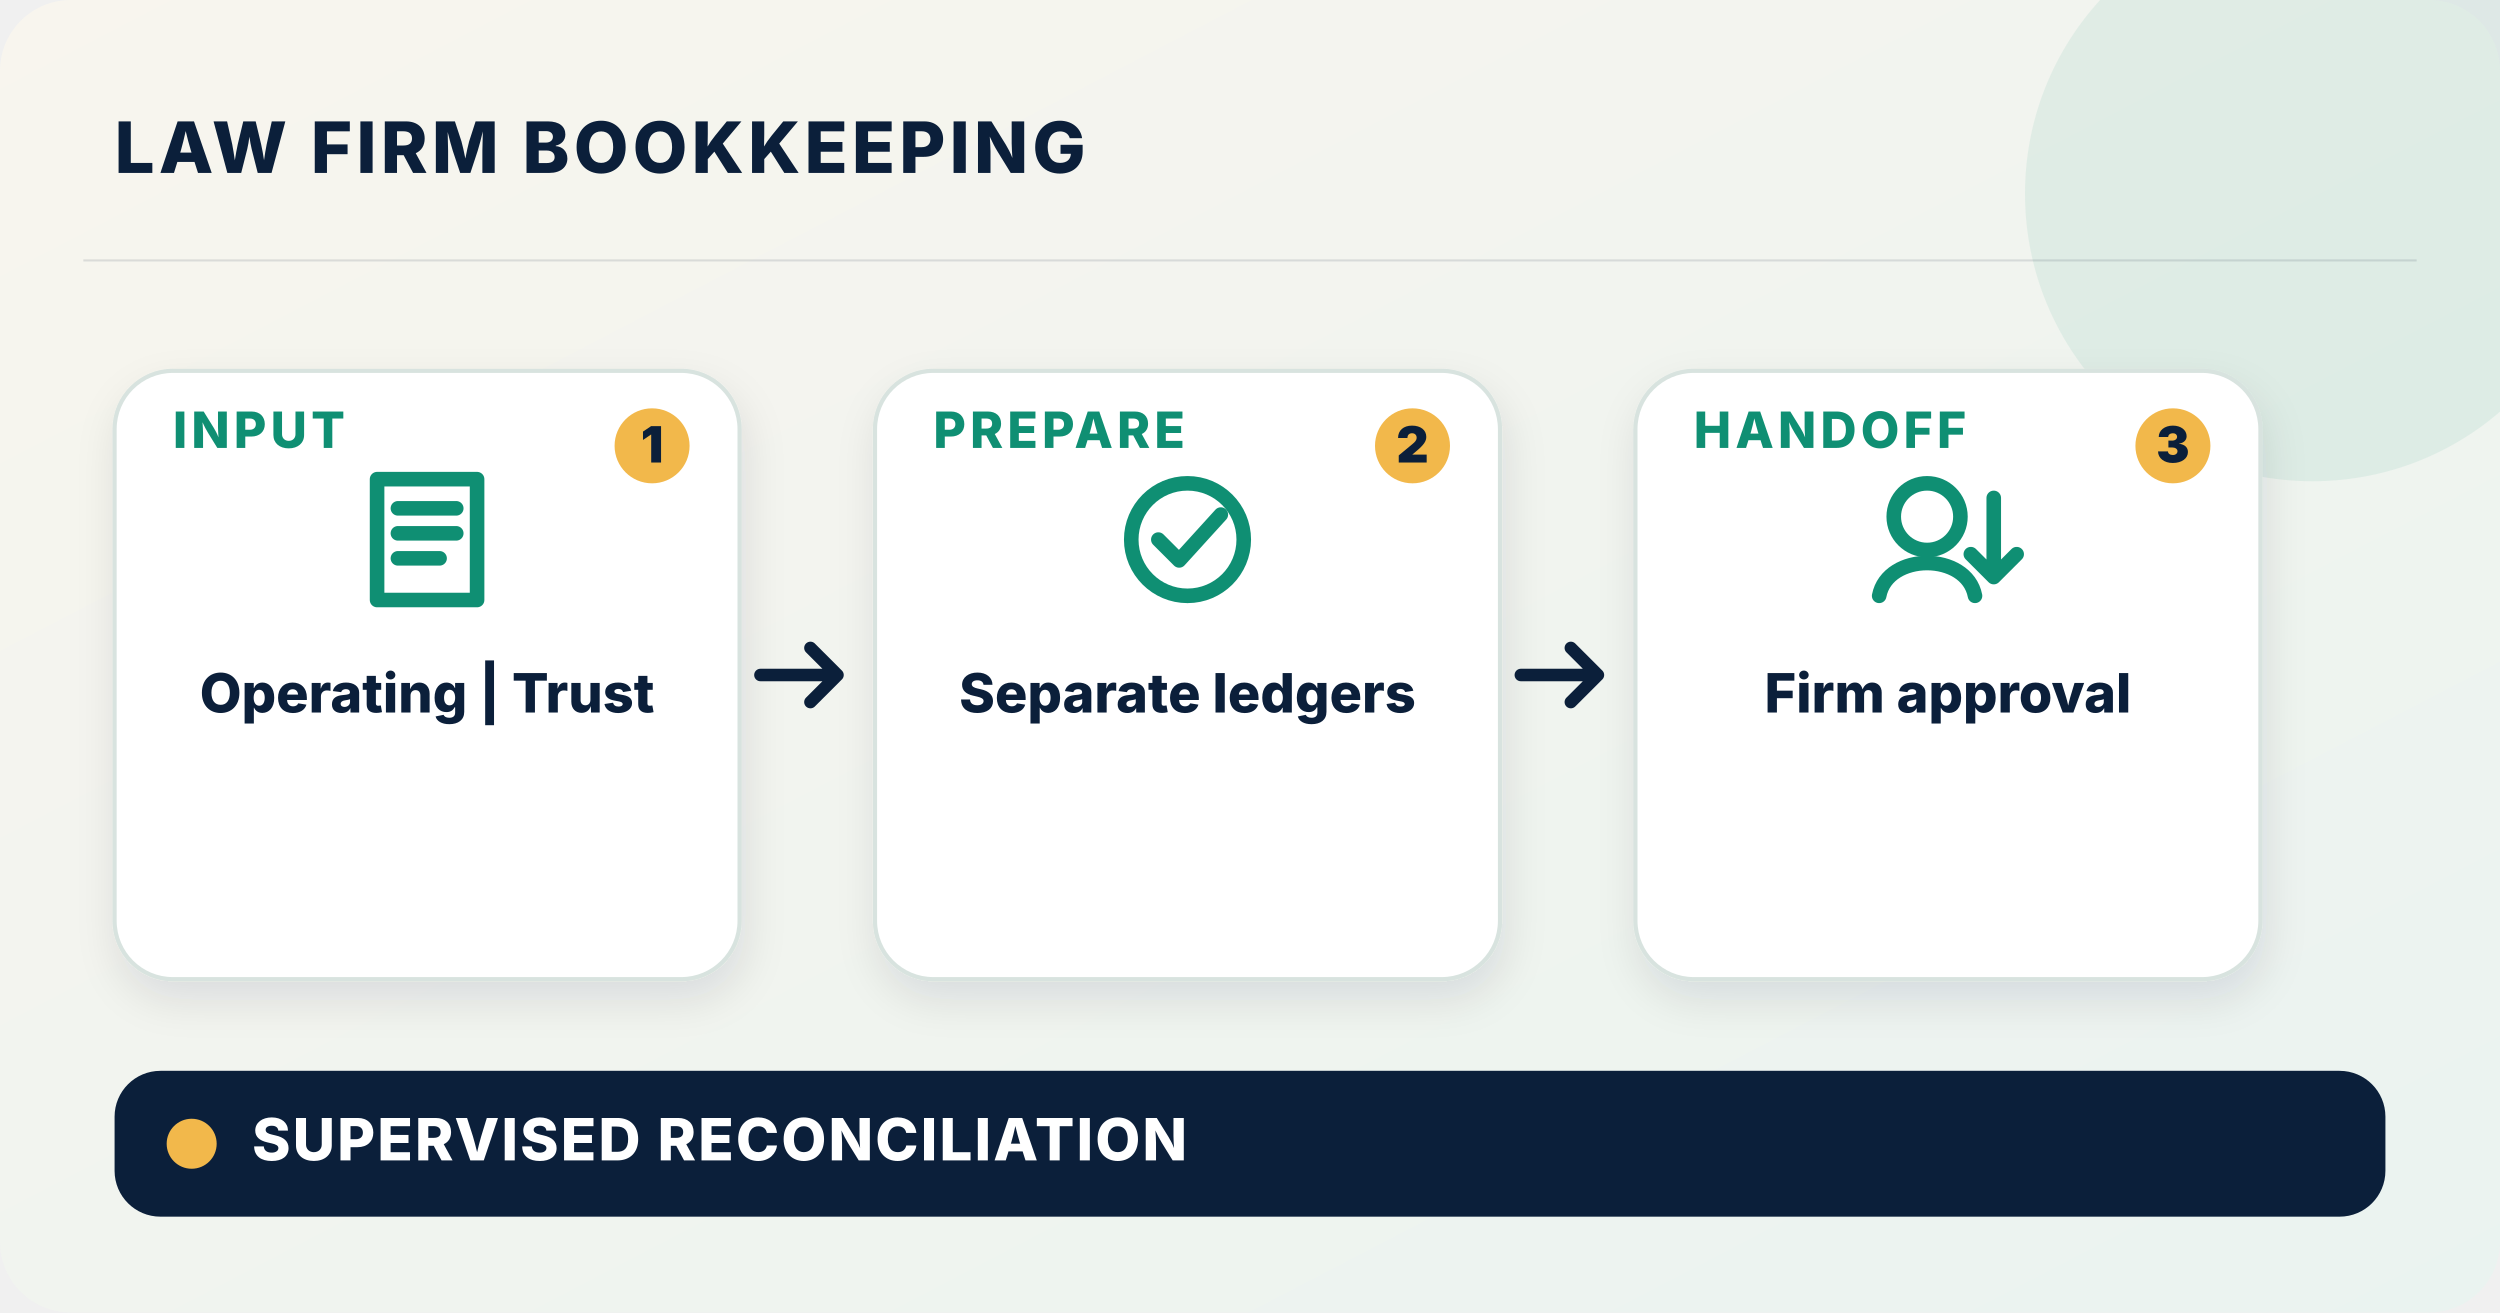
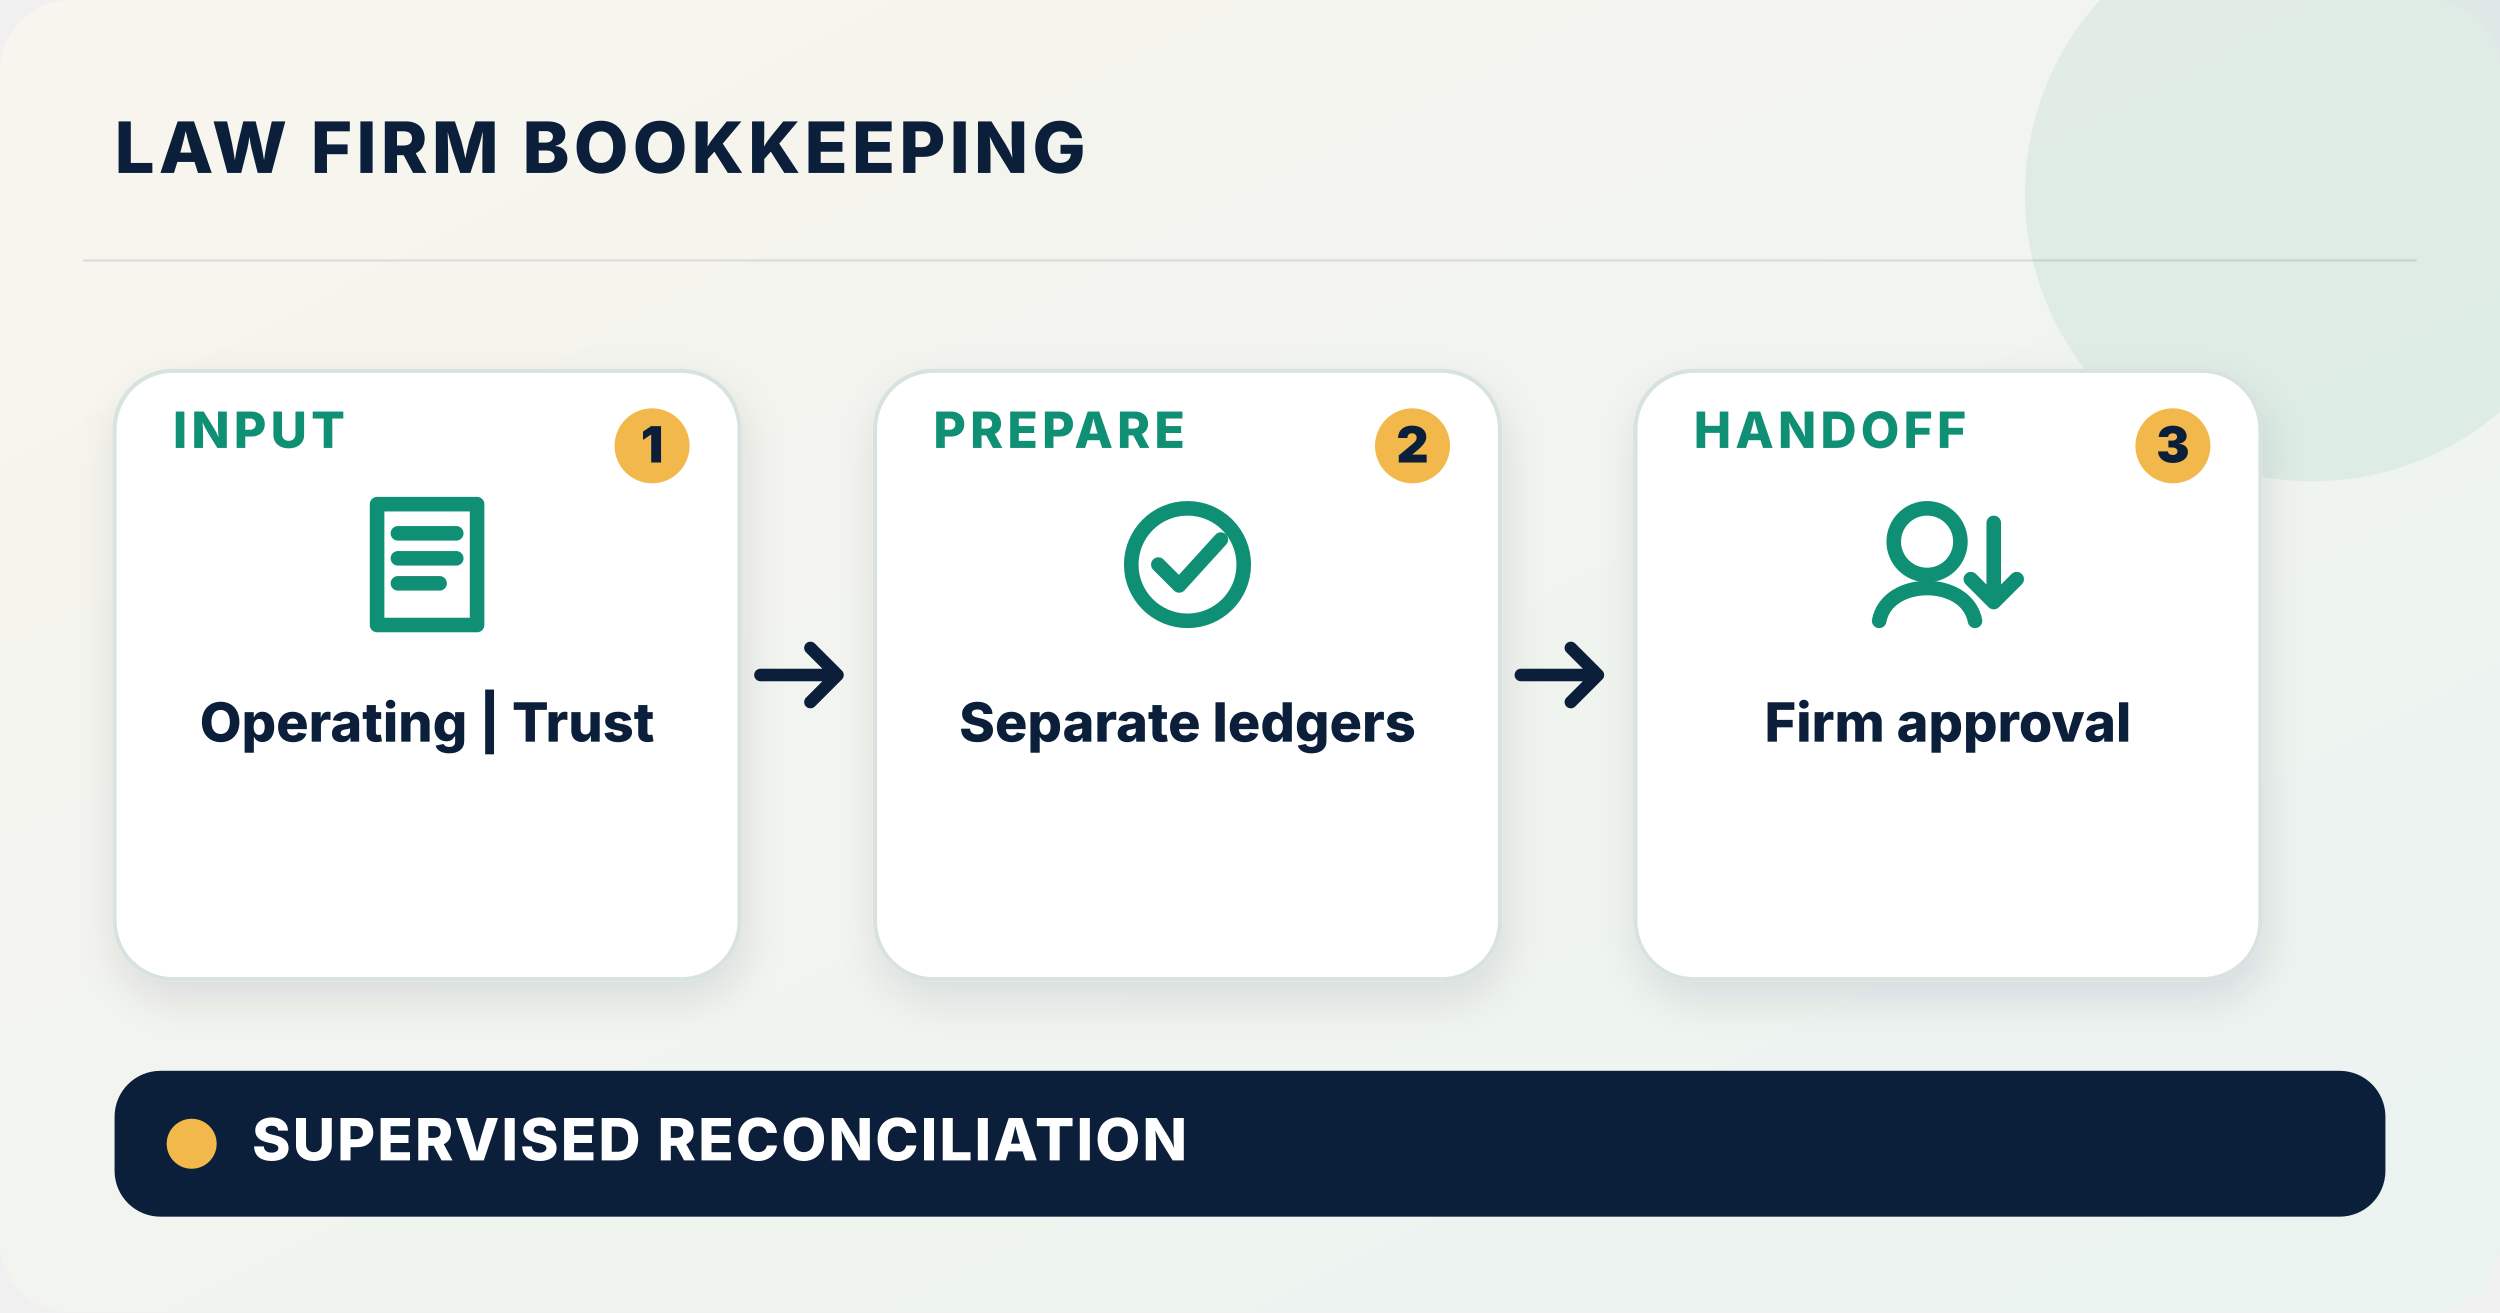
<svg xmlns="http://www.w3.org/2000/svg" viewBox="0 0 1200 630" role="img" aria-labelledby="title desc">
  <defs>
    <linearGradient id="bg" x1="0" y1="0" x2="1" y2="1">
      <stop stop-color="#F8F5EE" />
      <stop offset="1" stop-color="#EAF3F0" />
    </linearGradient>
    <filter id="shadow" x="-20%" y="-20%" width="140%" height="160%">
      <feDropShadow dy="9" stdDeviation="10" flood-color="#0B1F3A" flood-opacity=".10" />
    </filter>
    <style>.title{font:800 34px Inter,Arial,sans-serif;letter-spacing:2px;fill:#0B1F3A}.meta{font:800 24px Inter,Arial,sans-serif;letter-spacing:2px;fill:#0F8F73}.step{font:800 26px Inter,Arial,sans-serif;fill:#0B1F3A}.card{fill:#fff;stroke:#D8E3DF;stroke-width:2;filter:url(#shadow)}.icon{fill:none;stroke:#0F8F73;stroke-width:7;stroke-linecap:round;stroke-linejoin:round}.arrow{fill:none;stroke:#0B1F3A;stroke-width:6;stroke-linecap:round;stroke-linejoin:round}.num-bg{fill:#F2B84B}.num{font:900 24px Inter,Arial,sans-serif;fill:#0B1F3A}.note{font:800 28px Inter,Arial,sans-serif;letter-spacing:1px;fill:#fff}</style>
  </defs>
  <rect width="1200" height="630" rx="34" fill="url(#bg)" />
  <circle cx="1110" cy="93" r="138" fill="#0F8F73" opacity=".08" />
  <path d="M40 125h1120" stroke="#0B1F3A" stroke-opacity=".12" />
  <text x="55" y="83" class="title">LAW FIRM BOOKKEEPING</text>
  <g>
    <rect x="55" y="178" width="300" height="292" rx="28" class="card" />
    <text x="83" y="215" class="meta">INPUT</text>
-     <g class="icon" transform="translate(0 4)">
+     <g class="icon" transform="translate(0 16)">
      <path d="M181 226h48v58h-48z M191 240h28 M191 252h28 M191 264h20" />
    </g>
-     <text x="205" y="326" text-anchor="middle" transform="translate(0 16)" class="step">Operating | Trust</text>
+     <text x="205" y="326" text-anchor="middle" transform="translate(0 30)" class="step">Operating | Trust</text>
    <circle cx="313" cy="214" r="18" class="num-bg" />
    <text x="313" y="222" text-anchor="middle" class="num">1</text>
  </g>
  <g>
    <rect x="420" y="178" width="300" height="292" rx="28" class="card" />
    <text x="448" y="215" class="meta">PREPARE</text>
-     <g class="icon" transform="translate(0 4)">
+     <g class="icon" transform="translate(0 16)">
      <circle cx="570" cy="255" r="27" />
      <path d="M556 255l10 10 20-22" />
    </g>
-     <text x="570" y="326" text-anchor="middle" transform="translate(0 16)" class="step">Separate ledgers</text>
+     <text x="570" y="326" text-anchor="middle" transform="translate(0 30)" class="step">Separate ledgers</text>
    <circle cx="678" cy="214" r="18" class="num-bg" />
    <text x="678" y="222" text-anchor="middle" class="num">2</text>
  </g>
  <g>
    <rect x="785" y="178" width="300" height="292" rx="28" class="card" />
    <text x="813" y="215" class="meta">HANDOFF</text>
-     <g class="icon" transform="translate(0 4)">
+     <g class="icon" transform="translate(0 16)">
      <circle cx="925" cy="244" r="16" />
      <path d="M902 282c4-21 42-21 46 0 M957 235v38 M946 262l11 11 11-11" />
    </g>
-     <text x="935" y="326" text-anchor="middle" transform="translate(0 16)" class="step">Firm approval</text>
+     <text x="935" y="326" text-anchor="middle" transform="translate(0 30)" class="step">Firm approval</text>
    <circle cx="1043" cy="214" r="18" class="num-bg" />
    <text x="1043" y="222" text-anchor="middle" class="num">3</text>
  </g>
  <path d="M365 324h37m-13-13 13 13-13 13 M730 324h37m-13-13 13 13-13 13" class="arrow" />
  <rect x="55" y="514" width="1090" height="70" rx="22" fill="#0B1F3A" />
  <circle cx="92" cy="549" r="12" fill="#F2B84B" />
  <text x="121" y="557" class="note">SUPERVISED RECONCILIATION</text>
</svg>
